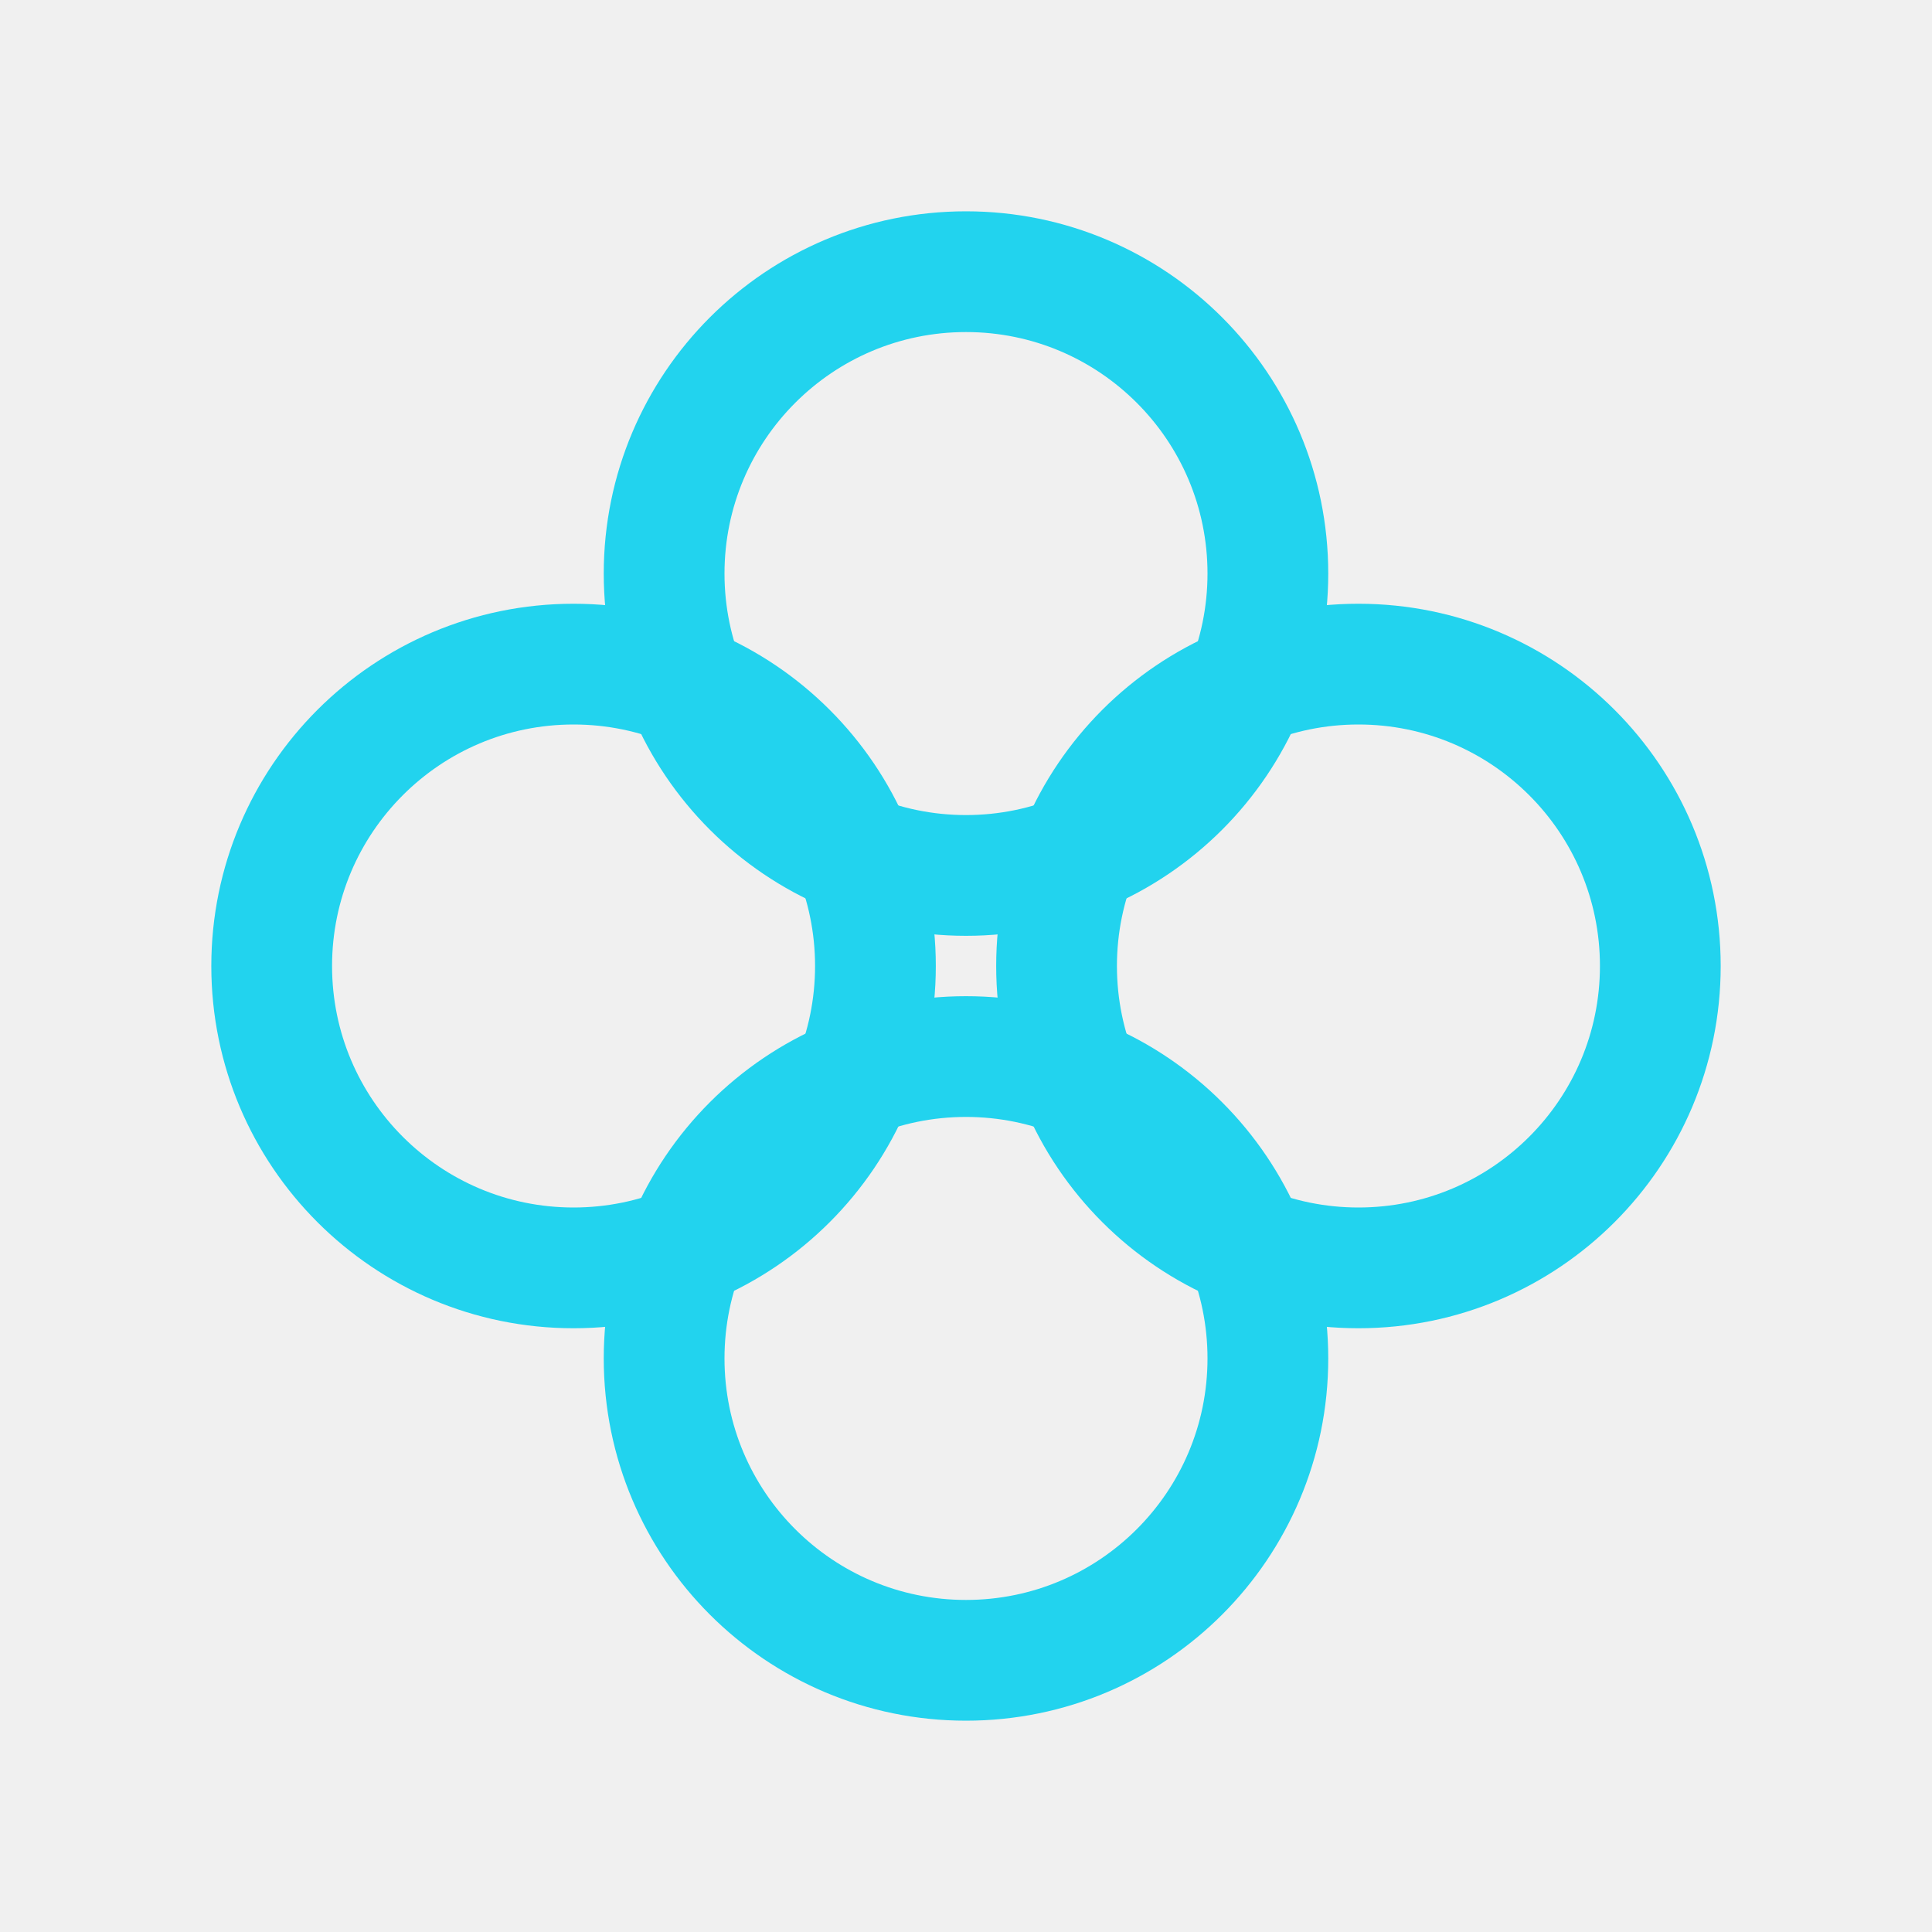
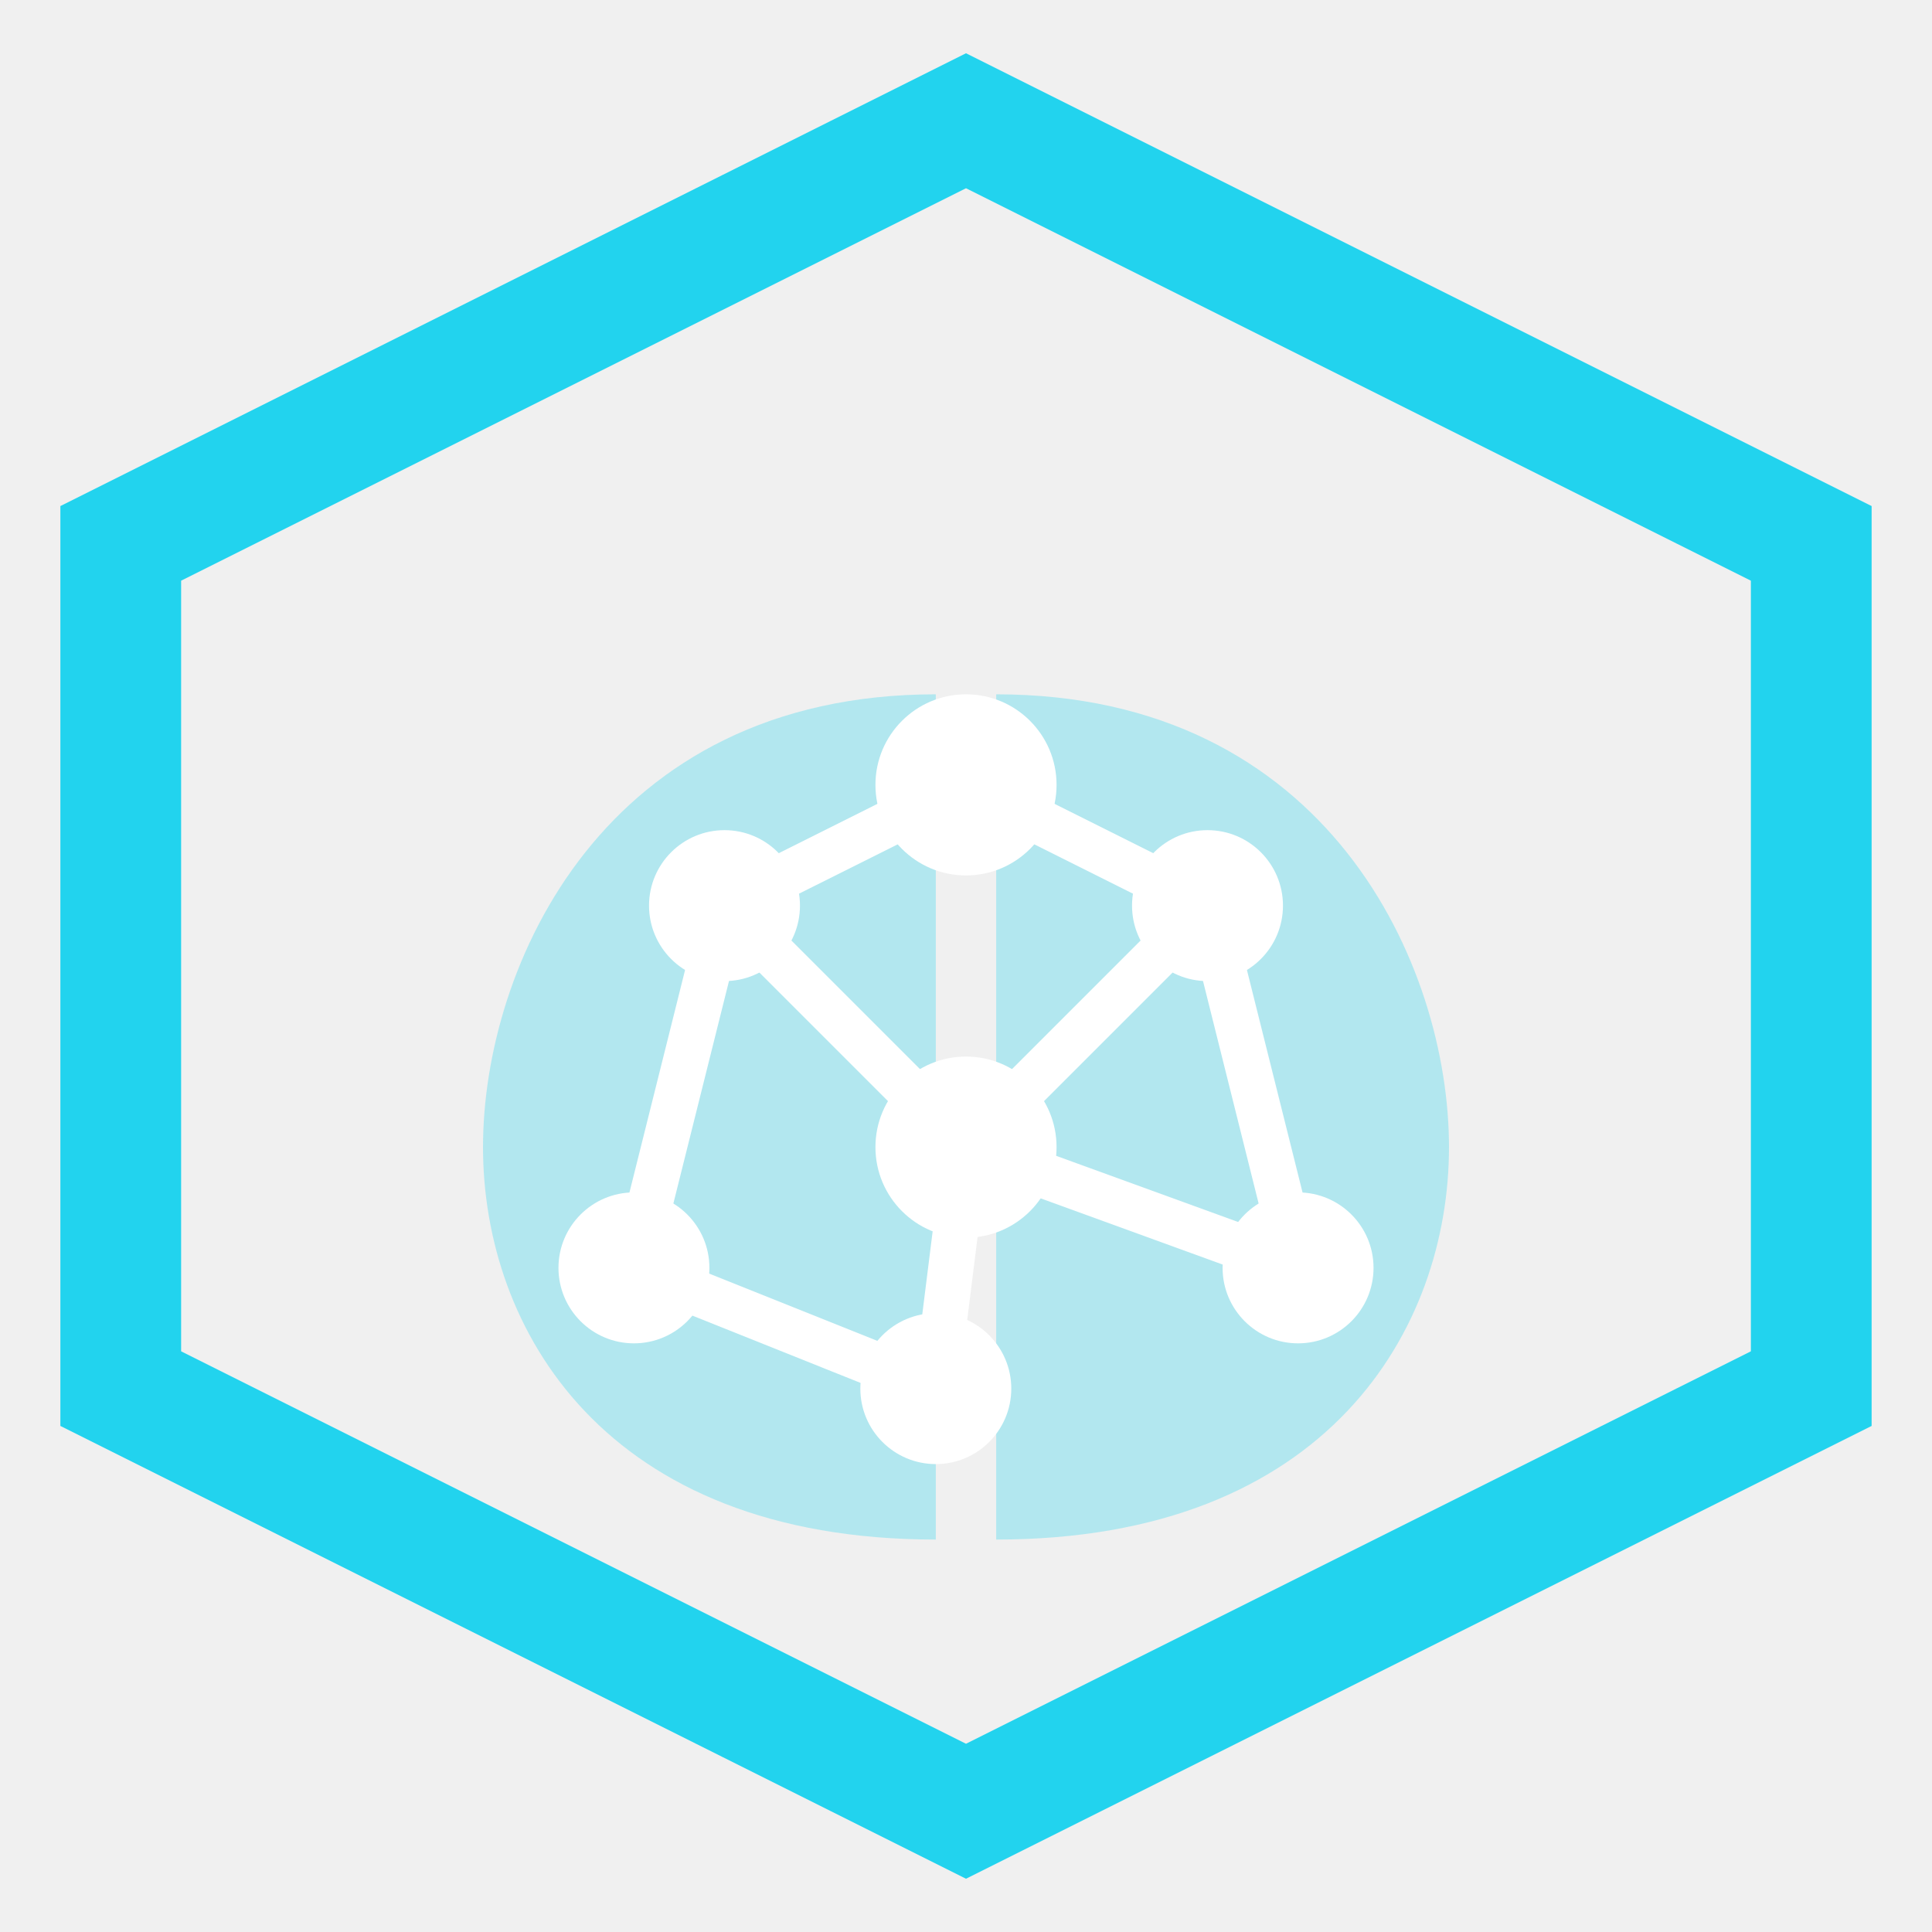
<svg xmlns="http://www.w3.org/2000/svg" width="64" height="64" viewBox="0 0 64 64" fill="none">
-   <circle cx="32" cy="19" r="10" stroke="#22d3ee" stroke-width="4" />
-   <circle cx="45" cy="32" r="10" stroke="#22d3ee" stroke-width="4" />
-   <circle cx="32" cy="45" r="10" stroke="#22d3ee" stroke-width="4" />
-   <circle cx="19" cy="32" r="10" stroke="#22d3ee" stroke-width="4" />
+   <path d="M32 4 L60 18 L60 46 L32 60 L4 46 L4 18 Z" stroke="#22d3ee" stroke-width="4" />
+   <g fill="#22d3ee" fill-opacity="0.3">
+     <path d="M 31,23 C 20,23 16,32 16,38 C 16,44 20,51 31,51 V 23 Z" />
+     <path d="M 33,23 C 44,23 48,32 48,38 C 48,44 44,51 33,51 V 23 Z" />
+   </g>
+   <g fill="#FFFFFF">
+     <circle cx="24" cy="30" r="2.5" />
+     <circle cx="21" cy="42" r="2.5" />
+     <circle cx="31" cy="46" r="2.5" />
+     <circle cx="40" cy="30" r="2.5" />
+     <circle cx="43" cy="42" r="2.5" />
+     <circle cx="32" cy="26" r="3" />
+     <circle cx="32" cy="38" r="3" />
+   </g>
+   <g stroke="#FFFFFF" stroke-width="1.5" stroke-linecap="round">
+     <line x1="24" y1="30" x2="21" y2="42" />
+     <line x1="21" y1="42" x2="31" y2="46" />
+     <line x1="40" y1="30" x2="43" y2="42" />
+     <line x1="24" y1="30" x2="32" y2="26" />
+     <line x1="32" y1="26" x2="40" y2="30" />
+     <line x1="31" y1="46" x2="32" y2="38" />
+     <line x1="43" y1="42" x2="32" y2="38" />
+     <line x1="24" y1="30" x2="32" y2="38" />
+     <line x1="40" y1="30" x2="32" y2="38" />
+   </g>
</svg>
